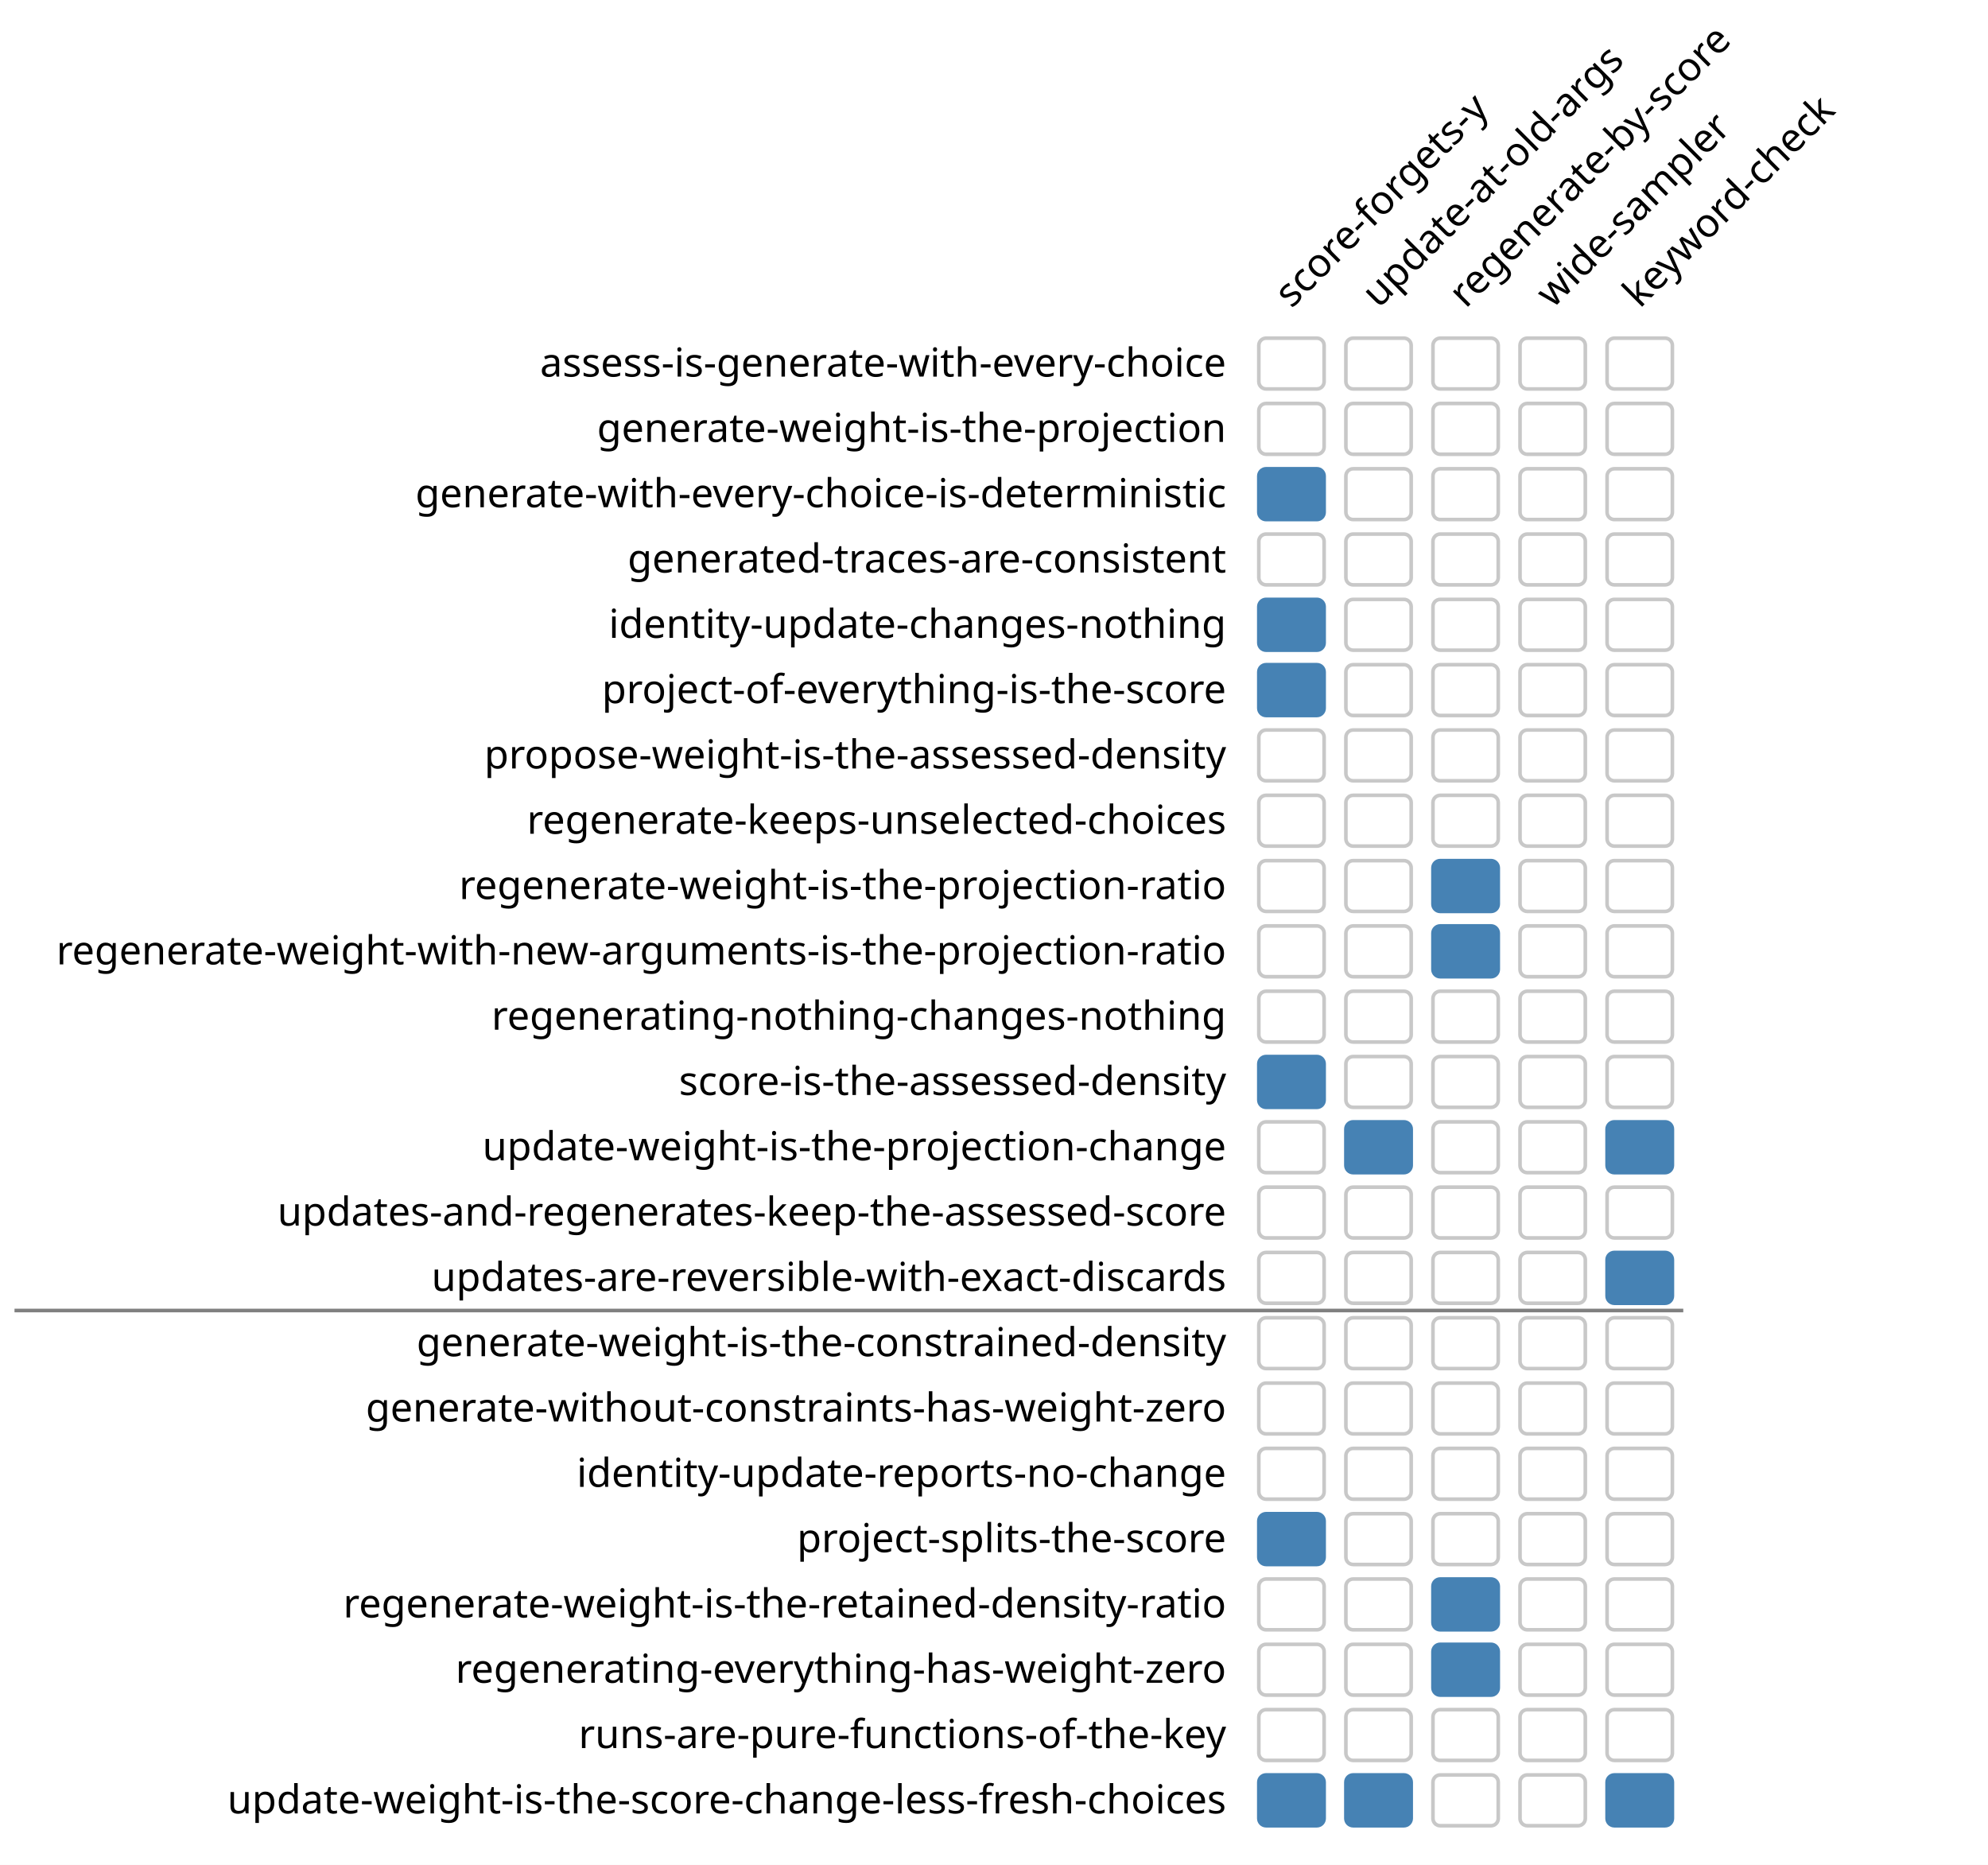
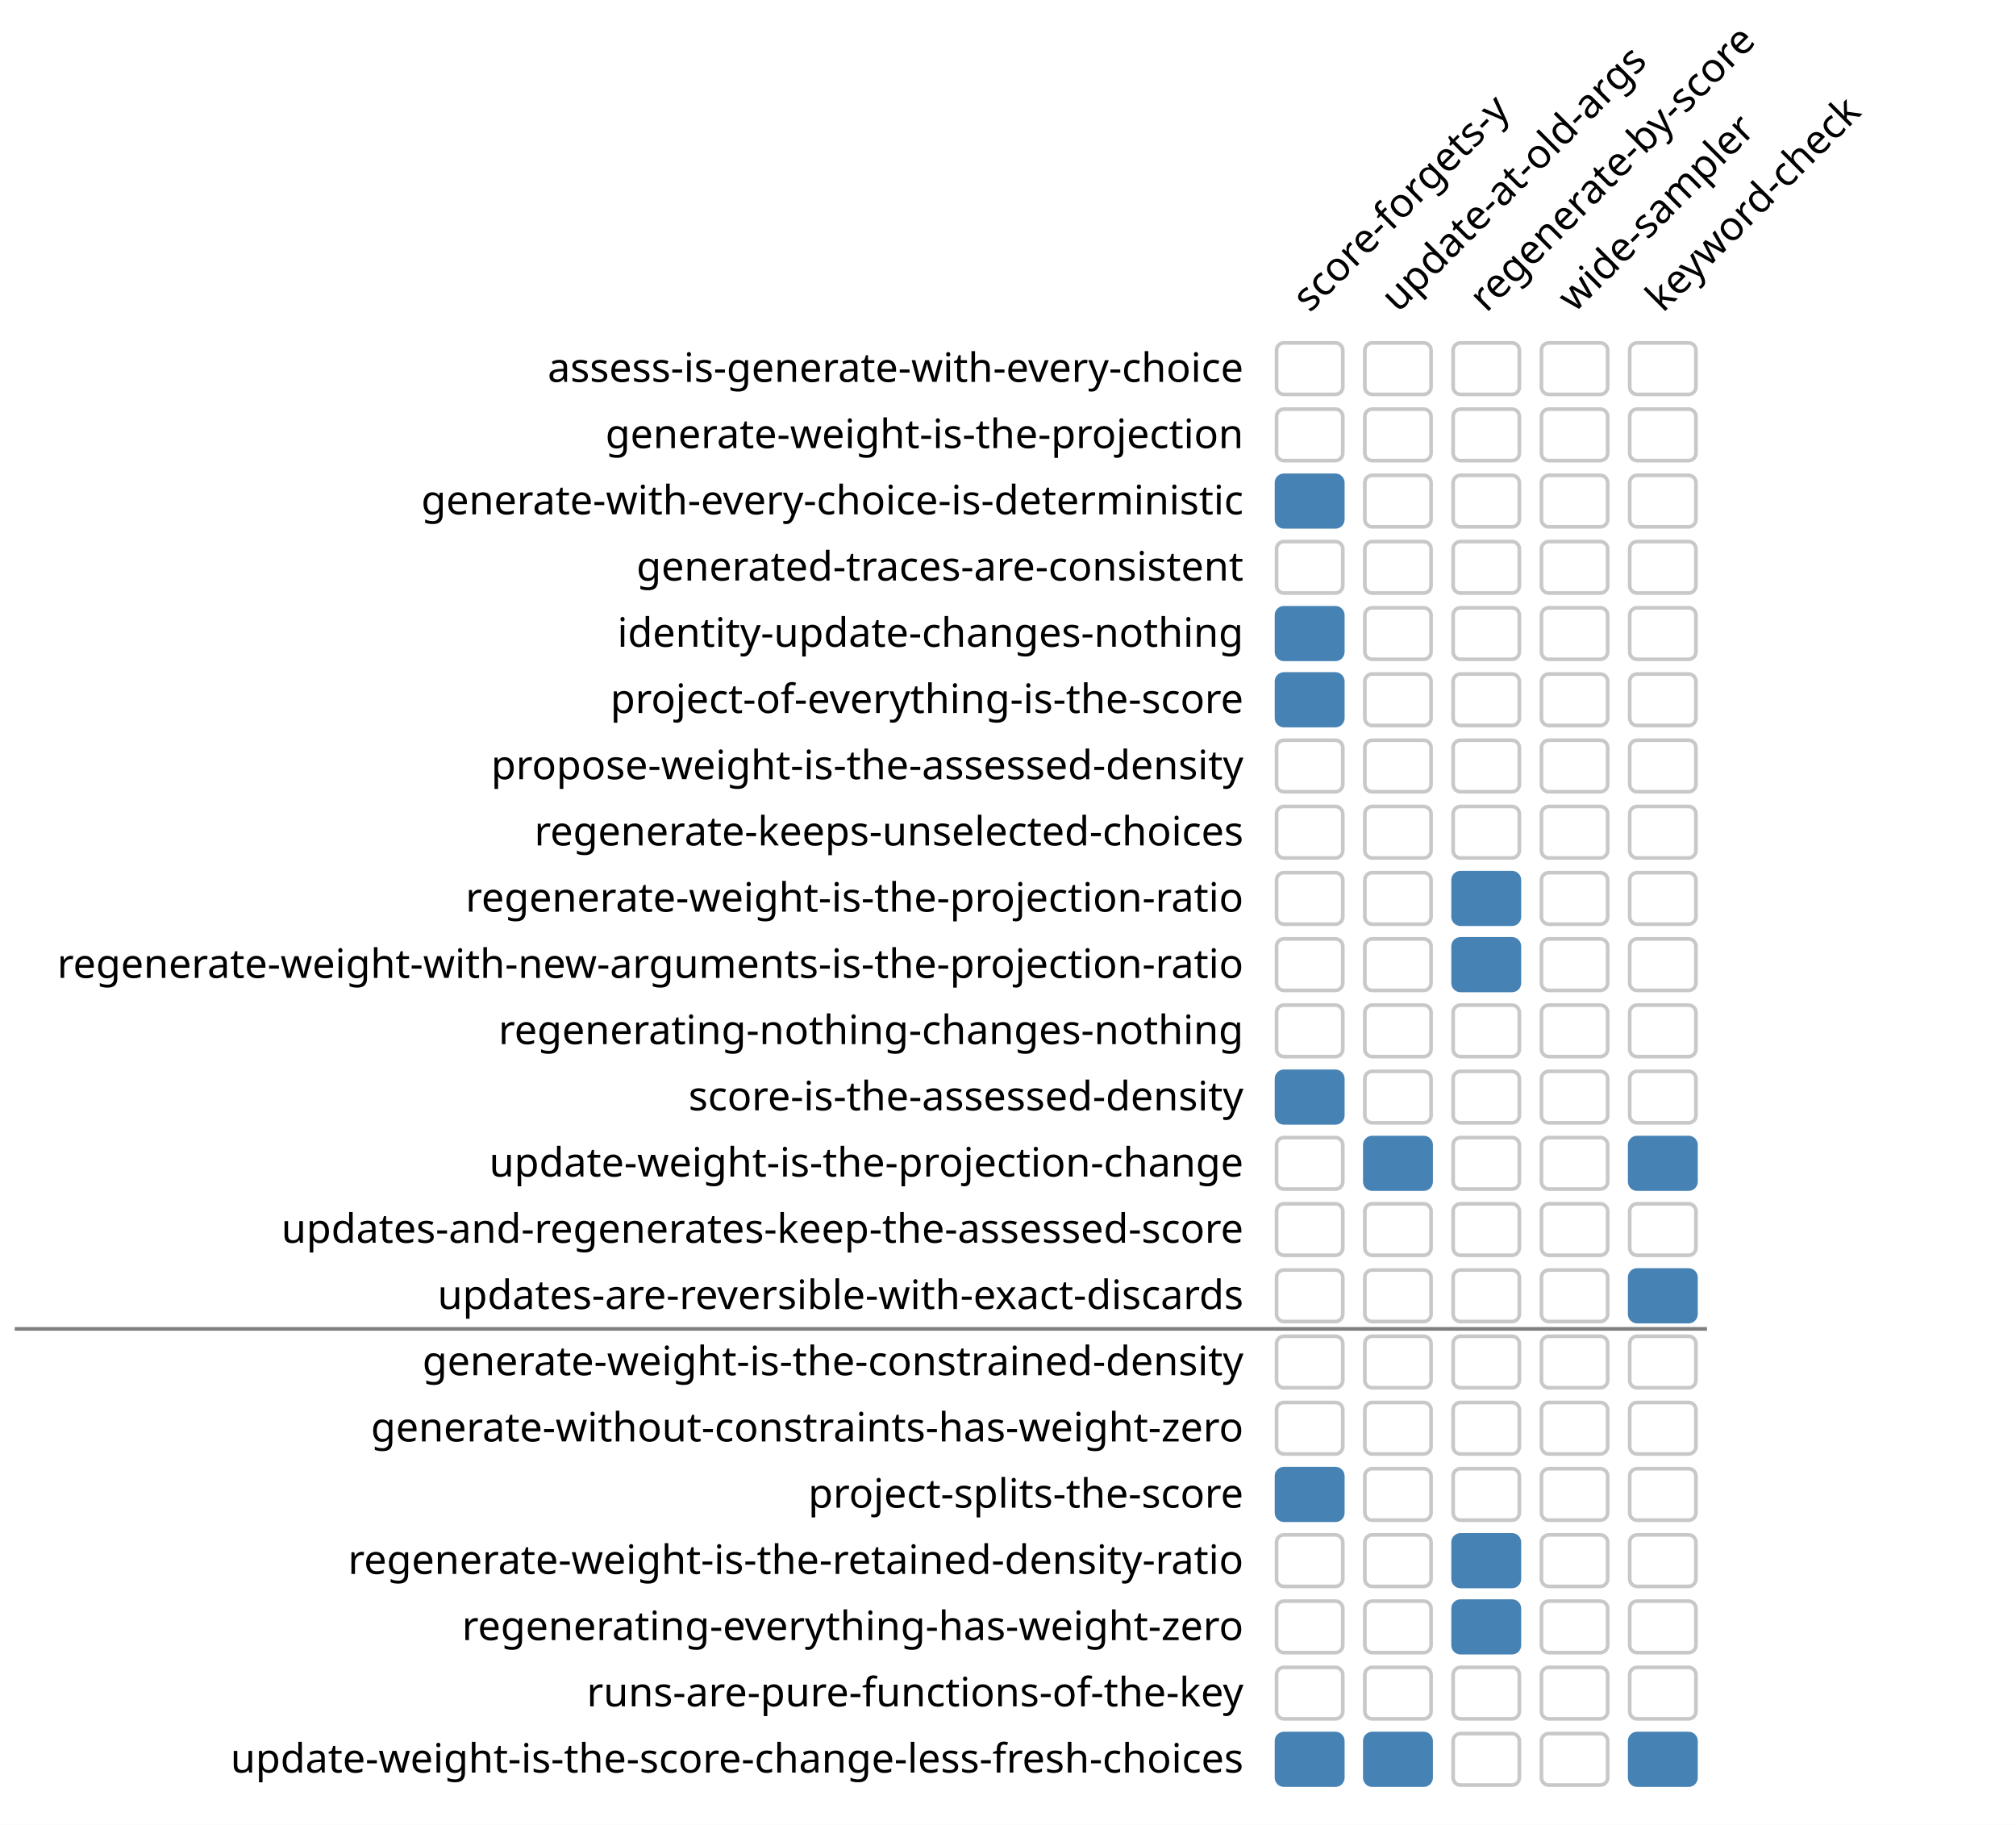
- <svg xmlns="http://www.w3.org/2000/svg" width="548" height="514" viewBox="0 0 548 514" font-family="sans-serif" font-size="11">
+ <svg xmlns="http://www.w3.org/2000/svg" width="548" height="496" viewBox="0 0 548 496" font-family="sans-serif" font-size="11">
  <rect width="100%" height="100%" fill="white" />
  <text transform="translate(356.0 85.2) rotate(-45)">score-forgets-y</text>
  <text transform="translate(380.0 85.2) rotate(-45)">update-at-old-args</text>
  <text transform="translate(404.0 85.2) rotate(-45)">regenerate-by-score</text>
  <text transform="translate(428.0 85.2) rotate(-45)">wide-sampler</text>
  <text transform="translate(452.0 85.2) rotate(-45)">keyword-check</text>
  <text x="338.0" y="103.8" text-anchor="end">assess-is-generate-with-every-choice</text>
  <text x="338.0" y="121.8" text-anchor="end">generate-weight-is-the-projection</text>
  <text x="338.0" y="139.8" text-anchor="end">generate-with-every-choice-is-deterministic</text>
  <text x="338.0" y="157.8" text-anchor="end">generated-traces-are-consistent</text>
  <text x="338.0" y="175.8" text-anchor="end">identity-update-changes-nothing</text>
  <text x="338.0" y="193.8" text-anchor="end">project-of-everything-is-the-score</text>
  <text x="338.0" y="211.8" text-anchor="end">propose-weight-is-the-assessed-density</text>
  <text x="338.0" y="229.8" text-anchor="end">regenerate-keeps-unselected-choices</text>
  <text x="338.0" y="247.8" text-anchor="end">regenerate-weight-is-the-projection-ratio</text>
  <text x="338.0" y="265.8" text-anchor="end">regenerate-weight-with-new-arguments-is-the-projection-ratio</text>
  <text x="338.0" y="283.8" text-anchor="end">regenerating-nothing-changes-nothing</text>
  <text x="338.0" y="301.8" text-anchor="end">score-is-the-assessed-density</text>
  <text x="338.0" y="319.8" text-anchor="end">update-weight-is-the-projection-change</text>
  <text x="338.0" y="337.8" text-anchor="end">updates-and-regenerates-keep-the-assessed-score</text>
  <text x="338.0" y="355.8" text-anchor="end">updates-are-reversible-with-exact-discards</text>
  <text x="338.0" y="373.8" text-anchor="end">generate-weight-is-the-constrained-density</text>
  <text x="338.0" y="391.8" text-anchor="end">generate-without-constraints-has-weight-zero</text>
-   <text x="338.0" y="409.8" text-anchor="end">identity-update-reports-no-change</text>
-   <text x="338.0" y="427.8" text-anchor="end">project-splits-the-score</text>
-   <text x="338.0" y="445.8" text-anchor="end">regenerate-weight-is-the-retained-density-ratio</text>
-   <text x="338.0" y="463.8" text-anchor="end">regenerating-everything-has-weight-zero</text>
-   <text x="338.0" y="481.8" text-anchor="end">runs-are-pure-functions-of-the-key</text>
-   <text x="338.0" y="499.8" text-anchor="end">update-weight-is-the-score-change-less-fresh-choices</text>
+   <text x="338.0" y="409.8" text-anchor="end">project-splits-the-score</text>
+   <text x="338.0" y="427.8" text-anchor="end">regenerate-weight-is-the-retained-density-ratio</text>
+   <text x="338.0" y="445.8" text-anchor="end">regenerating-everything-has-weight-zero</text>
+   <text x="338.0" y="463.8" text-anchor="end">runs-are-pure-functions-of-the-key</text>
+   <text x="338.0" y="481.8" text-anchor="end">update-weight-is-the-score-change-less-fresh-choices</text>
  <rect x="347.0" y="93.2" width="18.0" height="14.0" rx="2" fill="white" stroke="#c8c8c8" />
  <rect x="371.0" y="93.2" width="18.0" height="14.0" rx="2" fill="white" stroke="#c8c8c8" />
  <rect x="395.0" y="93.2" width="18.0" height="14.0" rx="2" fill="white" stroke="#c8c8c8" />
  <rect x="419.0" y="93.2" width="18.0" height="14.0" rx="2" fill="white" stroke="#c8c8c8" />
  <rect x="443.0" y="93.2" width="18.0" height="14.0" rx="2" fill="white" stroke="#c8c8c8" />
  <rect x="347.0" y="111.2" width="18.0" height="14.0" rx="2" fill="white" stroke="#c8c8c8" />
  <rect x="371.0" y="111.2" width="18.0" height="14.0" rx="2" fill="white" stroke="#c8c8c8" />
  <rect x="395.0" y="111.2" width="18.0" height="14.0" rx="2" fill="white" stroke="#c8c8c8" />
  <rect x="419.0" y="111.2" width="18.0" height="14.0" rx="2" fill="white" stroke="#c8c8c8" />
  <rect x="443.0" y="111.2" width="18.0" height="14.0" rx="2" fill="white" stroke="#c8c8c8" />
  <rect x="347.0" y="129.2" width="18.0" height="14.0" rx="2" fill="steelblue" stroke="steelblue" />
  <rect x="371.0" y="129.2" width="18.0" height="14.0" rx="2" fill="white" stroke="#c8c8c8" />
  <rect x="395.0" y="129.2" width="18.0" height="14.0" rx="2" fill="white" stroke="#c8c8c8" />
  <rect x="419.0" y="129.2" width="18.0" height="14.0" rx="2" fill="white" stroke="#c8c8c8" />
  <rect x="443.0" y="129.2" width="18.0" height="14.0" rx="2" fill="white" stroke="#c8c8c8" />
  <rect x="347.0" y="147.2" width="18.0" height="14.0" rx="2" fill="white" stroke="#c8c8c8" />
  <rect x="371.0" y="147.2" width="18.0" height="14.0" rx="2" fill="white" stroke="#c8c8c8" />
  <rect x="395.0" y="147.2" width="18.0" height="14.0" rx="2" fill="white" stroke="#c8c8c8" />
  <rect x="419.0" y="147.2" width="18.0" height="14.0" rx="2" fill="white" stroke="#c8c8c8" />
  <rect x="443.0" y="147.2" width="18.0" height="14.0" rx="2" fill="white" stroke="#c8c8c8" />
  <rect x="347.0" y="165.2" width="18.0" height="14.0" rx="2" fill="steelblue" stroke="steelblue" />
  <rect x="371.0" y="165.2" width="18.0" height="14.0" rx="2" fill="white" stroke="#c8c8c8" />
  <rect x="395.0" y="165.2" width="18.0" height="14.0" rx="2" fill="white" stroke="#c8c8c8" />
  <rect x="419.0" y="165.2" width="18.0" height="14.0" rx="2" fill="white" stroke="#c8c8c8" />
  <rect x="443.0" y="165.2" width="18.0" height="14.0" rx="2" fill="white" stroke="#c8c8c8" />
  <rect x="347.0" y="183.2" width="18.0" height="14.0" rx="2" fill="steelblue" stroke="steelblue" />
  <rect x="371.0" y="183.2" width="18.0" height="14.0" rx="2" fill="white" stroke="#c8c8c8" />
  <rect x="395.0" y="183.2" width="18.0" height="14.0" rx="2" fill="white" stroke="#c8c8c8" />
  <rect x="419.0" y="183.2" width="18.0" height="14.0" rx="2" fill="white" stroke="#c8c8c8" />
  <rect x="443.0" y="183.2" width="18.0" height="14.0" rx="2" fill="white" stroke="#c8c8c8" />
  <rect x="347.0" y="201.2" width="18.0" height="14.0" rx="2" fill="white" stroke="#c8c8c8" />
  <rect x="371.0" y="201.2" width="18.0" height="14.0" rx="2" fill="white" stroke="#c8c8c8" />
  <rect x="395.0" y="201.2" width="18.0" height="14.0" rx="2" fill="white" stroke="#c8c8c8" />
  <rect x="419.0" y="201.2" width="18.0" height="14.0" rx="2" fill="white" stroke="#c8c8c8" />
  <rect x="443.0" y="201.2" width="18.0" height="14.0" rx="2" fill="white" stroke="#c8c8c8" />
  <rect x="347.0" y="219.2" width="18.0" height="14.0" rx="2" fill="white" stroke="#c8c8c8" />
  <rect x="371.0" y="219.2" width="18.0" height="14.0" rx="2" fill="white" stroke="#c8c8c8" />
  <rect x="395.0" y="219.2" width="18.0" height="14.0" rx="2" fill="white" stroke="#c8c8c8" />
  <rect x="419.0" y="219.2" width="18.0" height="14.0" rx="2" fill="white" stroke="#c8c8c8" />
  <rect x="443.0" y="219.2" width="18.0" height="14.0" rx="2" fill="white" stroke="#c8c8c8" />
  <rect x="347.0" y="237.2" width="18.0" height="14.0" rx="2" fill="white" stroke="#c8c8c8" />
  <rect x="371.0" y="237.2" width="18.0" height="14.0" rx="2" fill="white" stroke="#c8c8c8" />
  <rect x="395.0" y="237.2" width="18.0" height="14.0" rx="2" fill="steelblue" stroke="steelblue" />
  <rect x="419.0" y="237.2" width="18.0" height="14.0" rx="2" fill="white" stroke="#c8c8c8" />
  <rect x="443.0" y="237.2" width="18.0" height="14.0" rx="2" fill="white" stroke="#c8c8c8" />
  <rect x="347.0" y="255.2" width="18.0" height="14.0" rx="2" fill="white" stroke="#c8c8c8" />
  <rect x="371.0" y="255.2" width="18.0" height="14.0" rx="2" fill="white" stroke="#c8c8c8" />
  <rect x="395.0" y="255.2" width="18.0" height="14.0" rx="2" fill="steelblue" stroke="steelblue" />
  <rect x="419.0" y="255.2" width="18.0" height="14.0" rx="2" fill="white" stroke="#c8c8c8" />
  <rect x="443.0" y="255.2" width="18.0" height="14.0" rx="2" fill="white" stroke="#c8c8c8" />
  <rect x="347.0" y="273.2" width="18.0" height="14.0" rx="2" fill="white" stroke="#c8c8c8" />
  <rect x="371.0" y="273.2" width="18.0" height="14.0" rx="2" fill="white" stroke="#c8c8c8" />
  <rect x="395.0" y="273.2" width="18.0" height="14.0" rx="2" fill="white" stroke="#c8c8c8" />
  <rect x="419.0" y="273.2" width="18.0" height="14.0" rx="2" fill="white" stroke="#c8c8c8" />
  <rect x="443.0" y="273.2" width="18.0" height="14.0" rx="2" fill="white" stroke="#c8c8c8" />
  <rect x="347.0" y="291.2" width="18.0" height="14.0" rx="2" fill="steelblue" stroke="steelblue" />
  <rect x="371.0" y="291.2" width="18.0" height="14.0" rx="2" fill="white" stroke="#c8c8c8" />
  <rect x="395.0" y="291.2" width="18.0" height="14.0" rx="2" fill="white" stroke="#c8c8c8" />
  <rect x="419.0" y="291.2" width="18.0" height="14.0" rx="2" fill="white" stroke="#c8c8c8" />
  <rect x="443.0" y="291.2" width="18.0" height="14.0" rx="2" fill="white" stroke="#c8c8c8" />
  <rect x="347.0" y="309.2" width="18.0" height="14.0" rx="2" fill="white" stroke="#c8c8c8" />
  <rect x="371.0" y="309.2" width="18.0" height="14.0" rx="2" fill="steelblue" stroke="steelblue" />
  <rect x="395.0" y="309.2" width="18.0" height="14.0" rx="2" fill="white" stroke="#c8c8c8" />
  <rect x="419.0" y="309.2" width="18.0" height="14.0" rx="2" fill="white" stroke="#c8c8c8" />
  <rect x="443.0" y="309.2" width="18.0" height="14.0" rx="2" fill="steelblue" stroke="steelblue" />
  <rect x="347.0" y="327.2" width="18.0" height="14.0" rx="2" fill="white" stroke="#c8c8c8" />
  <rect x="371.0" y="327.2" width="18.0" height="14.0" rx="2" fill="white" stroke="#c8c8c8" />
  <rect x="395.0" y="327.2" width="18.0" height="14.0" rx="2" fill="white" stroke="#c8c8c8" />
  <rect x="419.0" y="327.2" width="18.0" height="14.0" rx="2" fill="white" stroke="#c8c8c8" />
  <rect x="443.0" y="327.2" width="18.0" height="14.0" rx="2" fill="white" stroke="#c8c8c8" />
  <rect x="347.0" y="345.2" width="18.0" height="14.0" rx="2" fill="white" stroke="#c8c8c8" />
  <rect x="371.0" y="345.2" width="18.0" height="14.0" rx="2" fill="white" stroke="#c8c8c8" />
  <rect x="395.0" y="345.2" width="18.0" height="14.0" rx="2" fill="white" stroke="#c8c8c8" />
  <rect x="419.0" y="345.2" width="18.0" height="14.0" rx="2" fill="white" stroke="#c8c8c8" />
  <rect x="443.0" y="345.2" width="18.0" height="14.0" rx="2" fill="steelblue" stroke="steelblue" />
  <rect x="347.0" y="363.2" width="18.0" height="14.0" rx="2" fill="white" stroke="#c8c8c8" />
  <rect x="371.0" y="363.2" width="18.0" height="14.0" rx="2" fill="white" stroke="#c8c8c8" />
  <rect x="395.0" y="363.2" width="18.0" height="14.0" rx="2" fill="white" stroke="#c8c8c8" />
  <rect x="419.0" y="363.2" width="18.0" height="14.0" rx="2" fill="white" stroke="#c8c8c8" />
  <rect x="443.0" y="363.2" width="18.0" height="14.0" rx="2" fill="white" stroke="#c8c8c8" />
  <rect x="347.0" y="381.2" width="18.0" height="14.0" rx="2" fill="white" stroke="#c8c8c8" />
  <rect x="371.0" y="381.2" width="18.0" height="14.0" rx="2" fill="white" stroke="#c8c8c8" />
  <rect x="395.0" y="381.2" width="18.0" height="14.0" rx="2" fill="white" stroke="#c8c8c8" />
  <rect x="419.0" y="381.2" width="18.0" height="14.0" rx="2" fill="white" stroke="#c8c8c8" />
  <rect x="443.0" y="381.2" width="18.0" height="14.0" rx="2" fill="white" stroke="#c8c8c8" />
-   <rect x="347.0" y="399.2" width="18.0" height="14.0" rx="2" fill="white" stroke="#c8c8c8" />
+   <rect x="347.0" y="399.2" width="18.0" height="14.0" rx="2" fill="steelblue" stroke="steelblue" />
  <rect x="371.0" y="399.2" width="18.0" height="14.0" rx="2" fill="white" stroke="#c8c8c8" />
  <rect x="395.0" y="399.2" width="18.0" height="14.0" rx="2" fill="white" stroke="#c8c8c8" />
  <rect x="419.0" y="399.2" width="18.0" height="14.0" rx="2" fill="white" stroke="#c8c8c8" />
  <rect x="443.0" y="399.2" width="18.0" height="14.0" rx="2" fill="white" stroke="#c8c8c8" />
-   <rect x="347.0" y="417.2" width="18.0" height="14.0" rx="2" fill="steelblue" stroke="steelblue" />
+   <rect x="347.0" y="417.2" width="18.0" height="14.0" rx="2" fill="white" stroke="#c8c8c8" />
  <rect x="371.0" y="417.2" width="18.0" height="14.0" rx="2" fill="white" stroke="#c8c8c8" />
-   <rect x="395.0" y="417.2" width="18.0" height="14.0" rx="2" fill="white" stroke="#c8c8c8" />
+   <rect x="395.0" y="417.2" width="18.0" height="14.0" rx="2" fill="steelblue" stroke="steelblue" />
  <rect x="419.0" y="417.2" width="18.0" height="14.0" rx="2" fill="white" stroke="#c8c8c8" />
  <rect x="443.0" y="417.2" width="18.0" height="14.0" rx="2" fill="white" stroke="#c8c8c8" />
  <rect x="347.0" y="435.2" width="18.0" height="14.0" rx="2" fill="white" stroke="#c8c8c8" />
  <rect x="371.0" y="435.2" width="18.0" height="14.0" rx="2" fill="white" stroke="#c8c8c8" />
  <rect x="395.0" y="435.2" width="18.0" height="14.0" rx="2" fill="steelblue" stroke="steelblue" />
  <rect x="419.0" y="435.2" width="18.0" height="14.0" rx="2" fill="white" stroke="#c8c8c8" />
  <rect x="443.0" y="435.2" width="18.0" height="14.0" rx="2" fill="white" stroke="#c8c8c8" />
  <rect x="347.0" y="453.2" width="18.0" height="14.0" rx="2" fill="white" stroke="#c8c8c8" />
  <rect x="371.0" y="453.2" width="18.0" height="14.0" rx="2" fill="white" stroke="#c8c8c8" />
-   <rect x="395.0" y="453.2" width="18.0" height="14.0" rx="2" fill="steelblue" stroke="steelblue" />
+   <rect x="395.0" y="453.2" width="18.0" height="14.0" rx="2" fill="white" stroke="#c8c8c8" />
  <rect x="419.0" y="453.2" width="18.0" height="14.0" rx="2" fill="white" stroke="#c8c8c8" />
  <rect x="443.0" y="453.2" width="18.0" height="14.0" rx="2" fill="white" stroke="#c8c8c8" />
-   <rect x="347.0" y="471.2" width="18.0" height="14.0" rx="2" fill="white" stroke="#c8c8c8" />
-   <rect x="371.0" y="471.2" width="18.0" height="14.0" rx="2" fill="white" stroke="#c8c8c8" />
+   <rect x="347.0" y="471.2" width="18.0" height="14.0" rx="2" fill="steelblue" stroke="steelblue" />
+   <rect x="371.0" y="471.2" width="18.0" height="14.0" rx="2" fill="steelblue" stroke="steelblue" />
  <rect x="395.0" y="471.2" width="18.0" height="14.0" rx="2" fill="white" stroke="#c8c8c8" />
  <rect x="419.0" y="471.2" width="18.0" height="14.0" rx="2" fill="white" stroke="#c8c8c8" />
-   <rect x="443.0" y="471.2" width="18.0" height="14.0" rx="2" fill="white" stroke="#c8c8c8" />
-   <rect x="347.0" y="489.2" width="18.0" height="14.0" rx="2" fill="steelblue" stroke="steelblue" />
-   <rect x="371.0" y="489.2" width="18.0" height="14.0" rx="2" fill="steelblue" stroke="steelblue" />
-   <rect x="395.0" y="489.2" width="18.0" height="14.0" rx="2" fill="white" stroke="#c8c8c8" />
-   <rect x="419.0" y="489.2" width="18.0" height="14.0" rx="2" fill="white" stroke="#c8c8c8" />
-   <rect x="443.0" y="489.2" width="18.0" height="14.0" rx="2" fill="steelblue" stroke="steelblue" />
+   <rect x="443.0" y="471.2" width="18.0" height="14.0" rx="2" fill="steelblue" stroke="steelblue" />
  <line x1="4.0" y1="361.2" x2="464.0" y2="361.2" stroke="gray" />
</svg>
